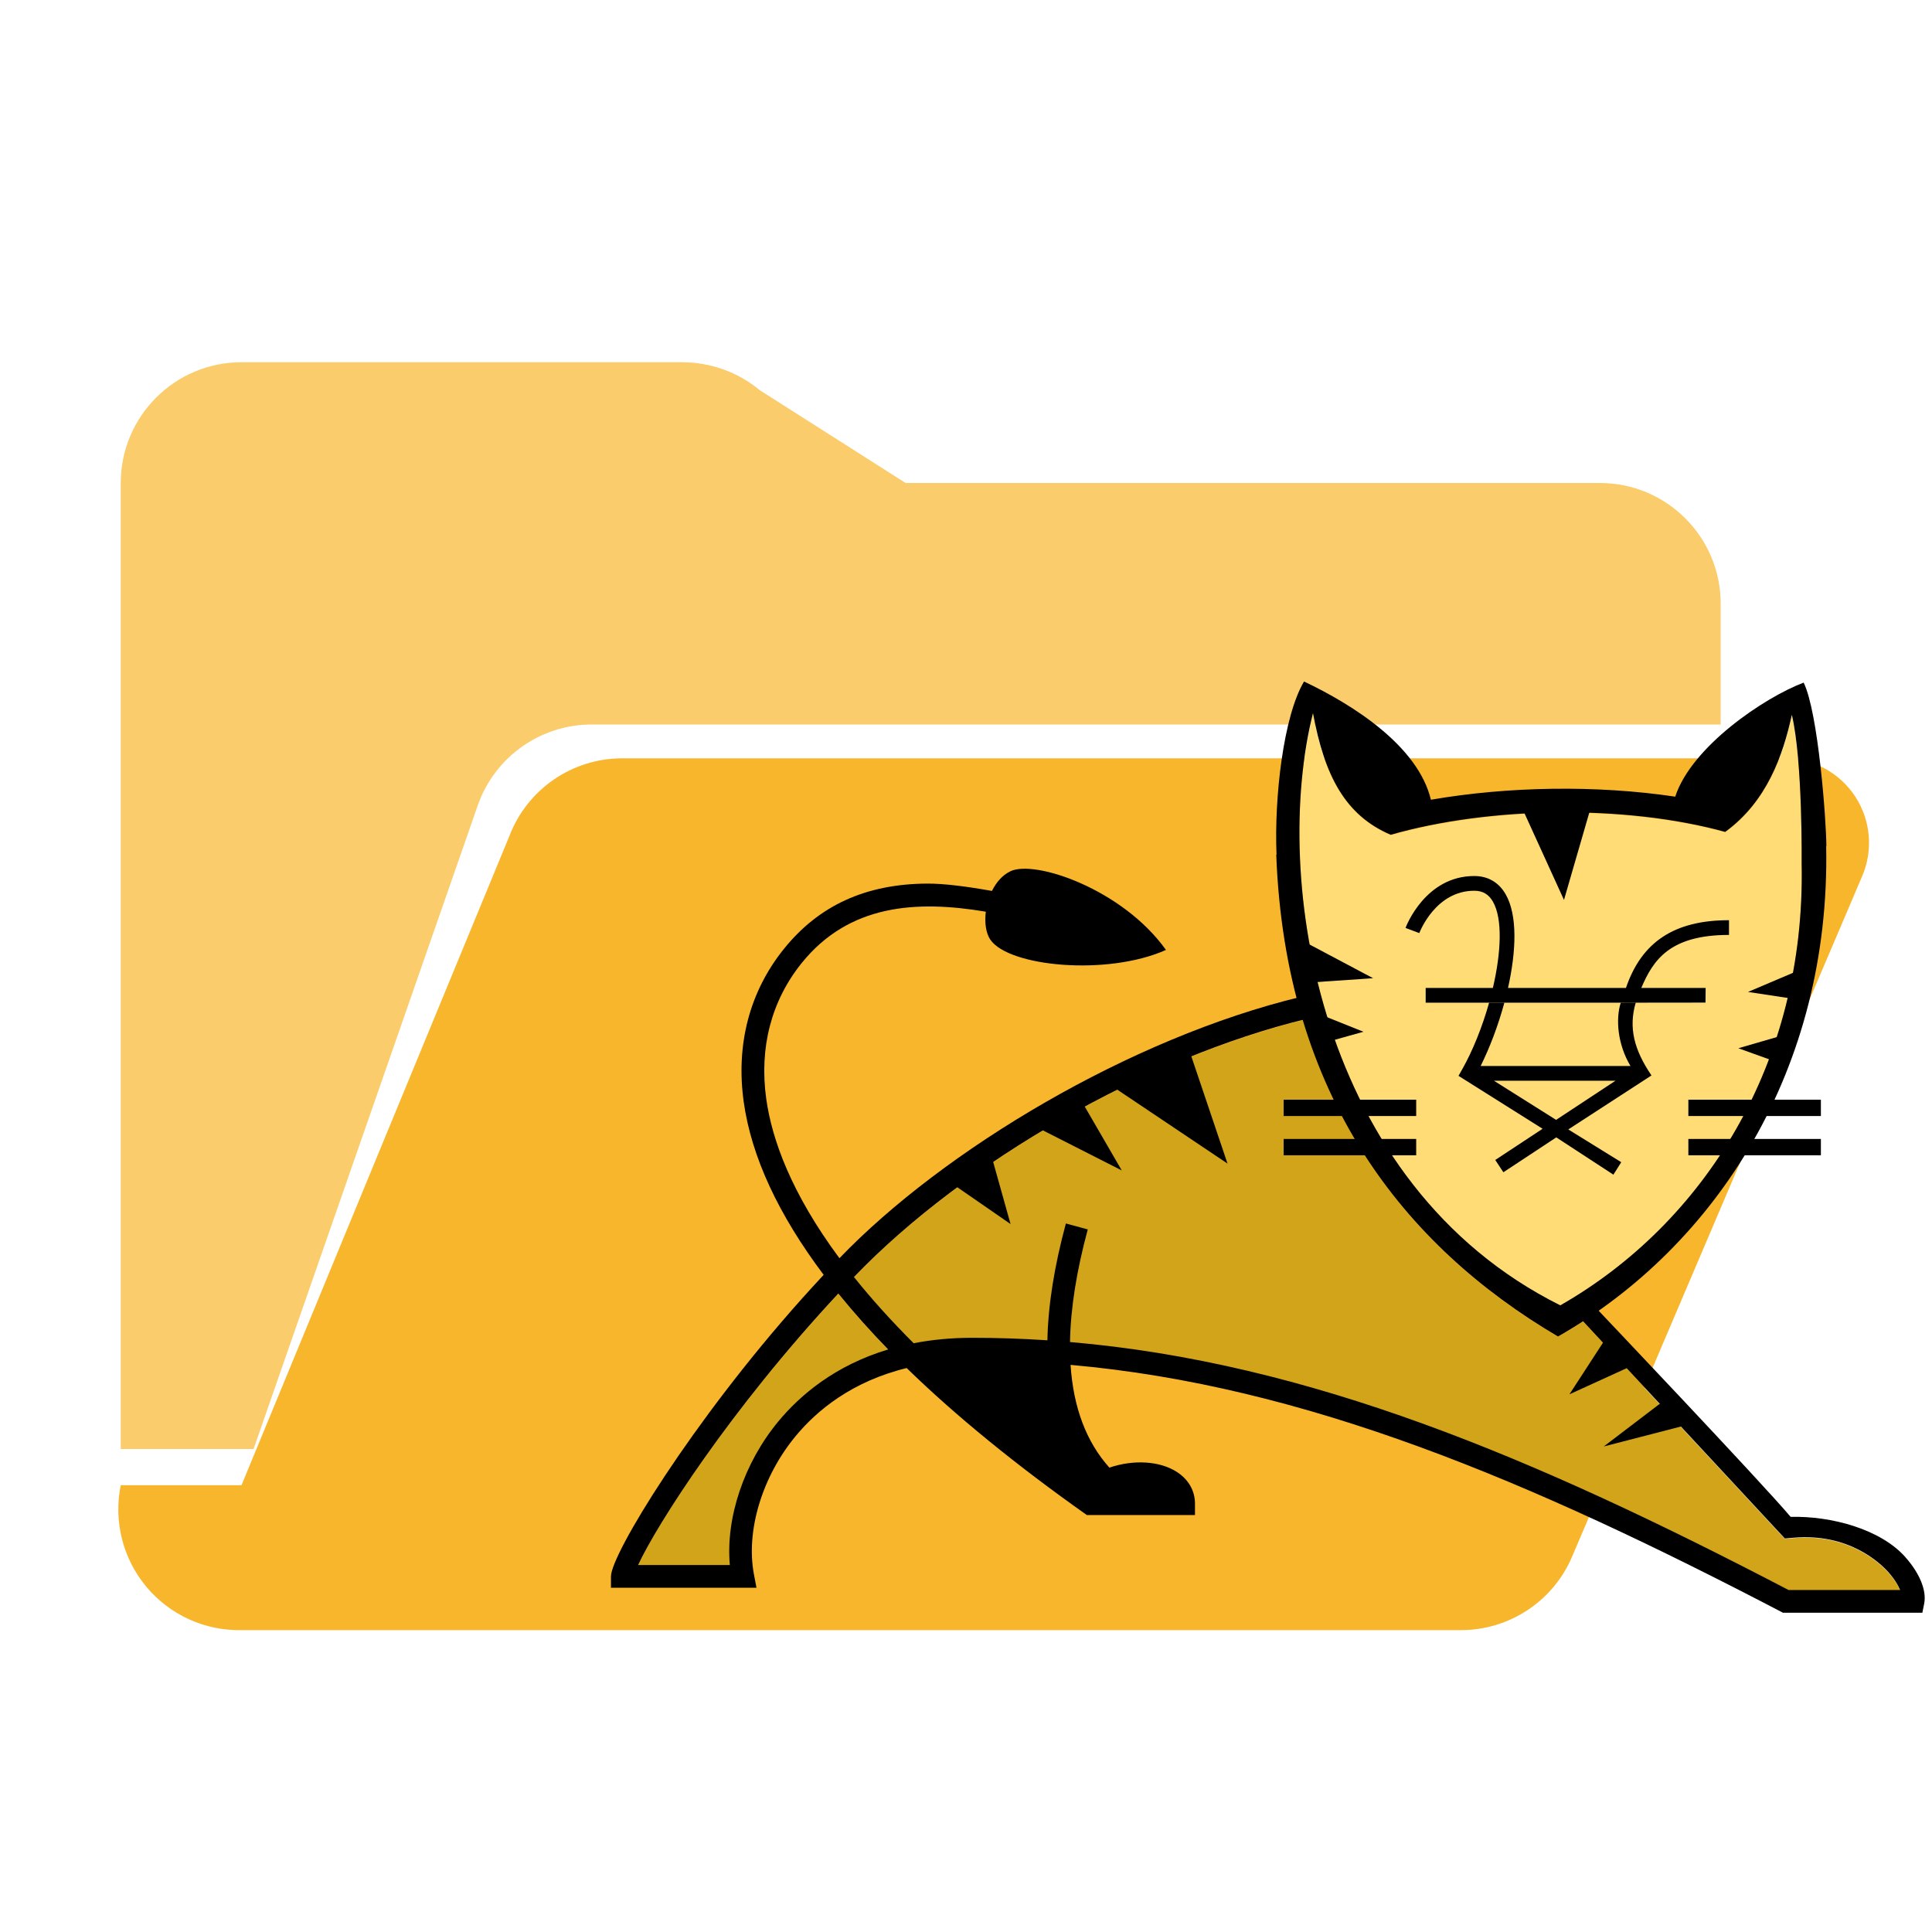
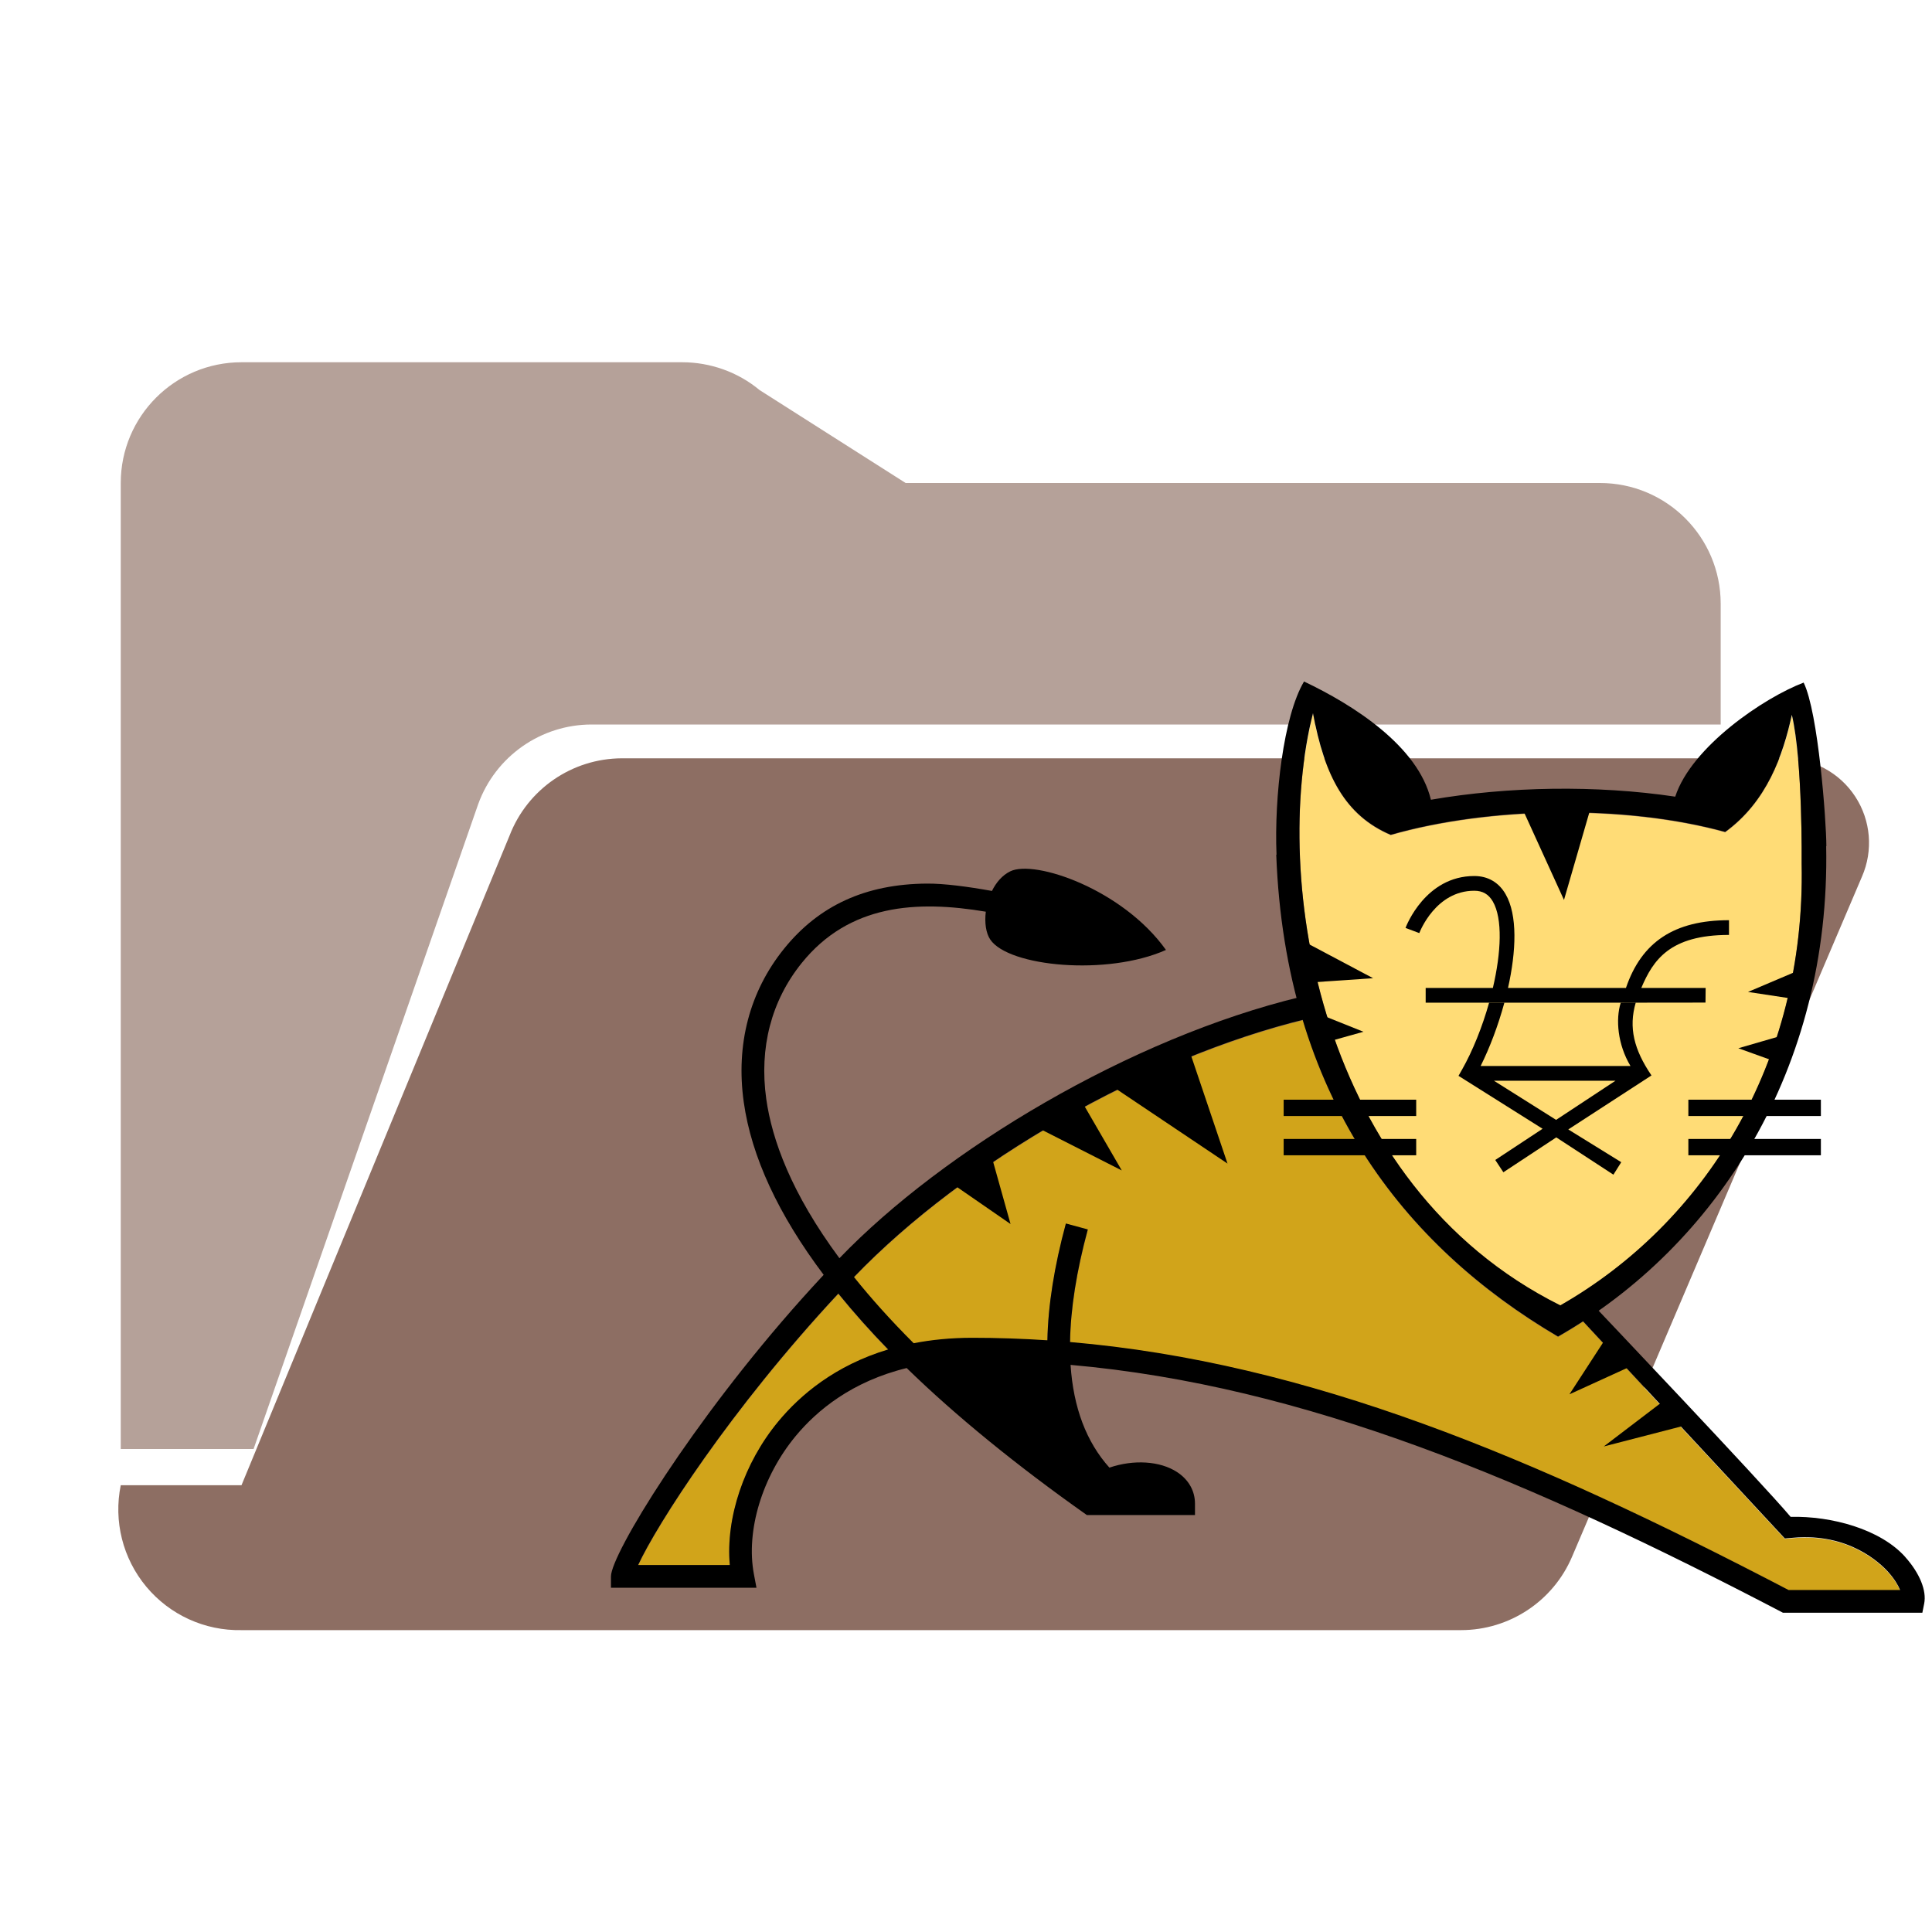
<svg xmlns="http://www.w3.org/2000/svg" viewBox="0 0 16 16">
-   <path id="folder-back" fill="#f8b62d" opacity=".7" d="M1 12V4a1 1 0 0 1 1-1h3.65c.23 0 .46.08.64.23L7.5 4h5.75a1 1 0 0 1 1 1v1H4.9a1 1 0 0 0-.94.66L2.1 12Z" />
-   <path id="folder" fill="#f8b62d" d="M1 12.3a1 1 0 0 0 1 1.2h10.1a1 1 0 0 0 .92-.61l2.4-5.63a.7.7 0 0 0-.64-.98H5.15a1 1 0 0 0-.93.64L2 12.3Z" />
+   <path id="folder-back" fill="#8d6e63" opacity=".65" d="M1 12V4a1 1 0 0 1 1-1h3.65c.23 0 .46.08.64.23L7.5 4h5.75a1 1 0 0 1 1 1v1H4.9a1 1 0 0 0-.94.66L2.1 12Z" />
+   <path id="folder" fill="#8d6e63" d="M1 12.3a1 1 0 0 0 1 1.2h10.1a1 1 0 0 0 .92-.61l2.4-5.63a.7.7 0 0 0-.64-.98H5.15a1 1 0 0 0-.93.64L2 12.3Z" />
  <g id="motive" transform="translate(5.06 4.06) scale(0.085)">
    <path fill="#d1a41a" d="M22.148 78.306a80.73 80.73 0 004.857 5.446c-5.186 1.56-8.586 4.458-10.706 7.017-3.356 4.05-5.132 9.398-4.723 13.988h-8.93c1.79-3.887 8.94-15.115 19.503-26.45zm103.45 28.886M125.597 107.192H114.74c-24.91-12.999-46.78-22.165-70.012-24.167.049-3.233.624-6.893 1.731-10.972l-2.14-.576c-1.136 4.192-1.732 7.985-1.8 11.38-2.421-.162-4.857-.24-7.317-.24-2.081 0-3.98.191-5.712.526-2.258-2.254-4.182-4.408-5.815-6.45C34.389 65.534 52.038 55.438 67.398 51.64c4.325 14.376 13.609 24.226 24.876 30.853a47.543 47.543 0 002.435-1.485l19.656 21.16.86-.073c5.368-.462 8.419 2.45 9.226 3.356.595.659.95 1.264 1.146 1.741z" />
    <path fill="#ffdc76" d="M116.008 36.412c.399 19.528-9.564 35.07-23.513 43.04C68.82 67.66 64.362 37.776 68.397 21.747c1.122 6.13 3.164 9.973 7.572 11.857 9.614-2.75 22.844-2.967 32.59-.28 4.06-2.952 5.634-7.464 6.495-11.405 1.072 4.585.95 14.494.954 14.494z" />
    <path d="M49.096 58.246l7.36-3.345 3.611 10.702zM41.604 62.126l4.284-2.542 3.877 6.688zM33.309 67.61l3.746-2.81 1.873 6.692zM99.536 85.273l-2.677-2.543-3.478 5.353zM104.49 91.158l-2.145-2.274-5.618 4.28zM95.526 30.684l-6.824.134 4.148 9.098zM68.362 47.943l-.669-3.88 6.559 3.479zM69.966 53.696l-.669-2.541 4.015 1.605zM115.191 49.55l.94-2.944-5.353 2.274zM113.184 55.57l.802-2.408-4.148 1.204z" />
    <g>
      <path d="M65.538 63.203h12.913v1.594H65.538zM65.538 59.377h12.913v1.594H65.538zM104.968 63.203h12.912v1.594h-12.912zM104.968 59.377h12.912v1.594h-12.912zM100.417 49.926H79.374V48.49h6.548c.807-3.453.966-6.753-.006-8.426-.416-.71-.99-1.043-1.808-1.043-3.744 0-5.29 3.959-5.355 4.127l.001-.001-1.343-.504c.077-.207 1.95-5.057 6.697-5.057 1.325 0 2.378.608 3.046 1.757 1.186 2.037 1.047 5.562.243 9.147h11.49c1.527-4.485 4.714-6.6 10.04-6.6v1.435c-5.772 0-7.39 2.447-8.544 5.165h6.27l-.015 1.428-6.222.007zm.944 7.085l.01-.001m-.01.001l.01-.001" />
      <path d="M101.361 57.011l.01-.001c-1.702-2.51-2.242-4.652-1.53-7.091l-1.462.007c-.509 1.624-.305 4.07.95 6.17h-14.6c.888-1.78 1.711-3.949 2.313-6.17h-1.486c-.664 2.355-1.595 4.686-2.644 6.532l-.339.597 8.193 5.157-4.612 3.04.79 1.198 5.155-3.399 5.566 3.632.764-1.214-5.16-3.192s7.716-5.012 8.099-5.257c-.003-.003-.004-.006-.006-.01zm-9.279 4.334l-6.06-3.815 11.843.003-5.783 3.812z" />
    </g>
    <g>
      <path d="M118.414 34.682c-.009-2.495-.786-13.038-2.214-15.941-3.872 1.471-10.917 6.239-12.512 11.113-7.642-1.14-16.257-1.006-23.804.3-1.26-5.245-7.588-9.258-12.362-11.52-2.014 3.398-2.906 11.277-2.68 16.866l-.026.018c.886 23.468 12.399 38.08 27.453 46.936 15.49-8.85 26.555-26.104 26.126-47.783l.02.01zm-12.888-4.525l.169.031-.17-.03zm-.964-.166c.136.022.273.046.409.07l-.409-.07zm11.443 6.384c.398 19.528-9.565 35.07-23.513 43.04C68.818 67.62 64.358 37.739 68.395 21.71c1.123 6.127 3.16 9.971 7.574 11.856 9.61-2.75 22.84-2.967 32.586-.28 4.061-2.953 5.636-7.463 6.496-11.404 1.075 4.586.95 14.492.954 14.494zm10.1 67.56" />
      <path d="M126.104 103.935c-2.431-2.72-7.194-4.007-11.172-3.912-2.823-3.36-19.19-20.596-19.19-20.596l-1.134 1.429 19.76 21.273.857-.074c5.369-.46 8.42 2.452 9.229 3.355.592.663.95 1.267 1.144 1.742h-10.86c-24.911-13-46.78-22.165-70.013-24.163.05-3.233.626-6.893 1.73-10.97l-2.136-.58c-1.135 4.192-1.734 7.988-1.801 11.382-2.42-.16-4.857-.244-7.315-.244-2.085 0-3.983.194-5.714.53-2.259-2.257-4.182-4.408-5.817-6.45 10.79-11.241 28.61-21.402 44.048-25.138l-.501-2.163c-16.625 4.01-34.823 14.923-44.963 25.467-4.706-6.352-6.573-11.564-7.128-15.514-.7-4.989.49-9.565 3.444-13.235 4.623-5.743 11.192-6.148 17.946-5.012-.131 1.067.009 2.087.436 2.717 1.786 2.639 11.387 3.566 17.117 1.009-4.229-5.926-12.795-8.82-15.168-7.66-.786.384-1.38 1.09-1.786 1.912-2.335-.418-4.654-.729-6.348-.716-5.957.044-10.511 2.125-13.922 6.363-3.347 4.157-4.7 9.32-3.912 14.93.746 5.314 3.377 10.966 7.786 16.826-.732.786-1.44 1.562-2.122 2.324C7.853 90.792-.003 103.687-.003 105.824v1.107h14.177l-.248-1.313c-.8-4.232.798-9.52 4.073-13.474 2.057-2.481 5.462-5.314 10.809-6.62 4.754 4.64 10.812 9.567 17.554 14.321h10.536v-1.107c0-1.249-.62-2.342-1.744-3.078-1.665-1.088-4.234-1.238-6.594-.433-2.25-2.506-3.512-5.853-3.784-10.011 22.865 2.024 44.736 11.258 69.412 24.15h13.578l.178-.89c.254-1.267-.437-2.965-1.846-4.541zM16.3 90.729c-3.354 4.048-5.132 9.395-4.724 13.985H2.643c1.795-3.883 8.943-15.11 19.505-26.45a80.408 80.408 0 004.858 5.448c-5.186 1.559-8.586 4.457-10.707 7.017z" />
    </g>
  </g>
</svg>
